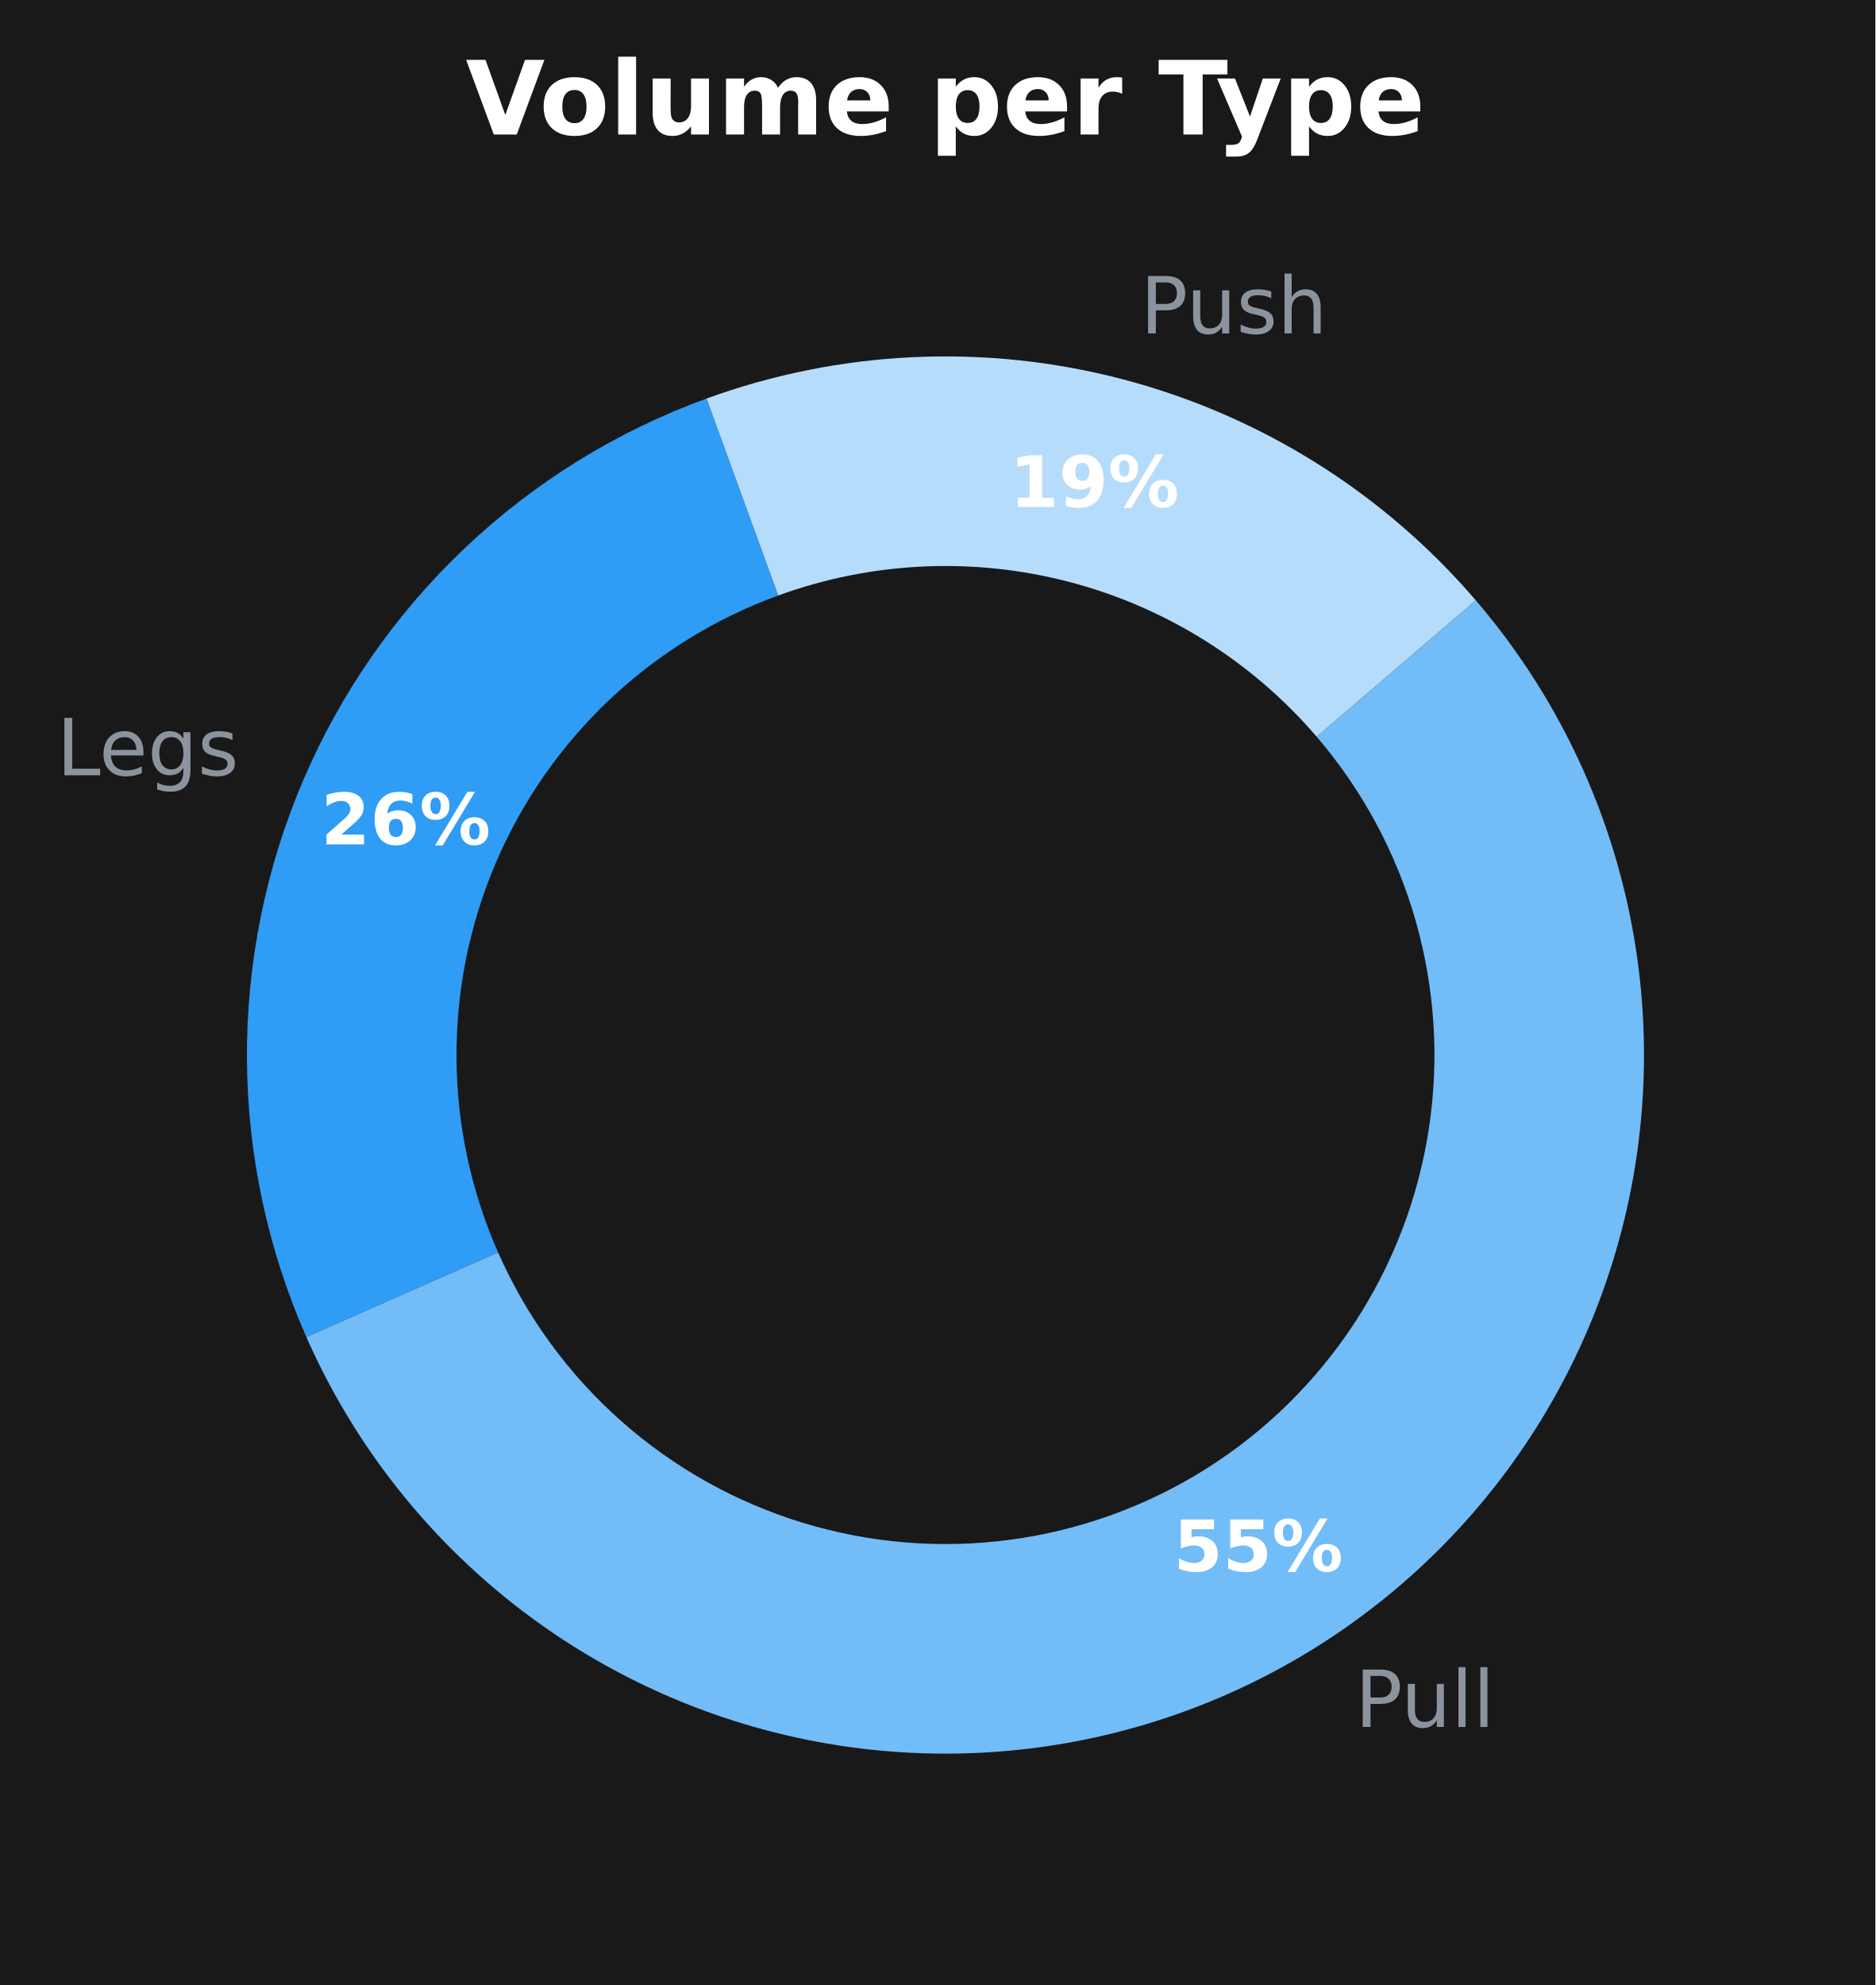
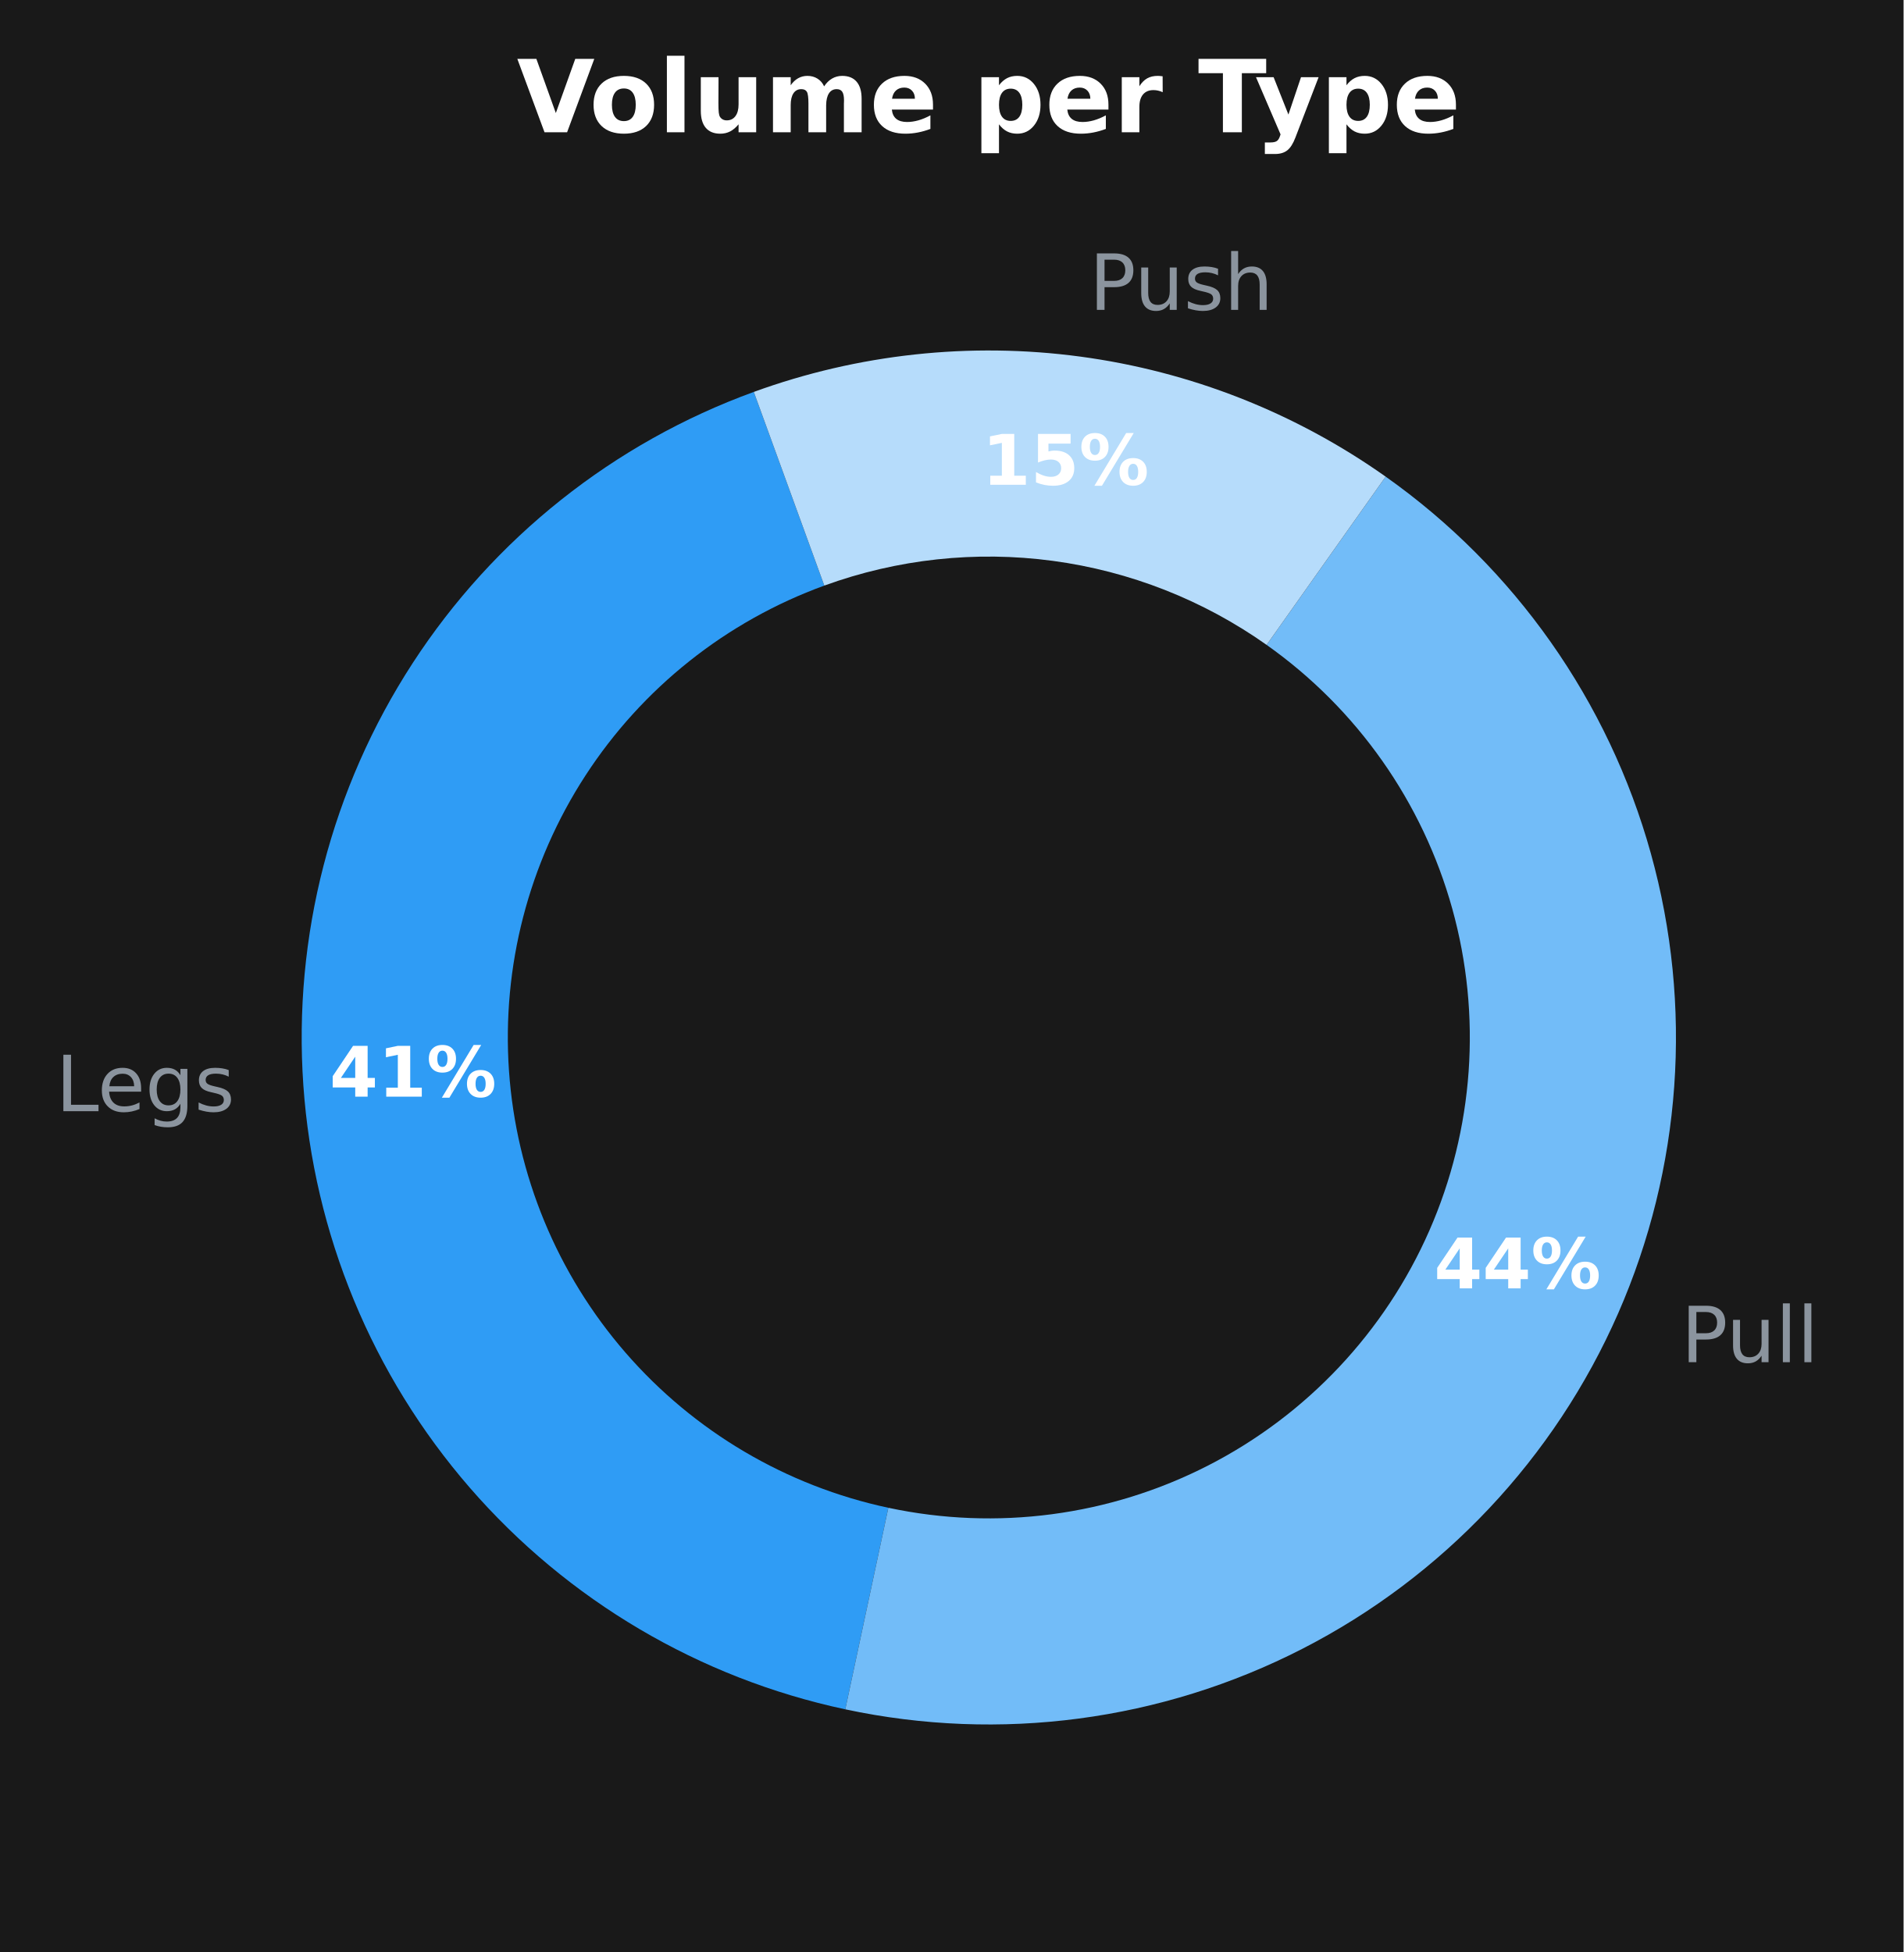
- <svg xmlns="http://www.w3.org/2000/svg" xmlns:xlink="http://www.w3.org/1999/xlink" width="238.141pt" height="252.038pt" viewBox="0 0 238.141 252.038" version="1.1">
+ <svg xmlns="http://www.w3.org/2000/svg" xmlns:xlink="http://www.w3.org/1999/xlink" width="245.728pt" height="252.038pt" viewBox="0 0 245.728 252.038" version="1.1">
  <defs>
    <style type="text/css">*{stroke-linejoin: round; stroke-linecap: butt}</style>
  </defs>
  <g id="figure_1">
    <g id="patch_1">
-       <path d="M 0 252.038  L 238.141 252.038  L 238.141 0  L 0 0  z " style="fill: #191919" />
+       <path d="M 0 252.038  L 245.728 252.038  L 245.728 0  L 0 0  z " style="fill: #191919" />
    </g>
    <g id="axes_1">
      <g id="patch_2">
-         <path d="M 89.722 50.603  C 78.31 54.757 67.872 61.21 59.055 69.563  C 50.239 77.915 43.231 87.989 38.467 99.16  C 33.703 110.331 31.283 122.362 31.358 134.506  C 31.433 146.65 34.002 158.65 38.903 169.762  L 63.251 159.02  C 59.819 151.243 58.022 142.842 57.969 134.342  C 57.916 125.841 59.61 117.419 62.945 109.599  C 66.28 101.78 71.186 94.728 77.357 88.881  C 83.528 83.035 90.835 78.517 98.824 75.61  z " style="fill: #2f9cf5" />
+         <path d="M 97.309 50.603  C 79.219 57.188 63.755 69.485 53.267 85.628  C 42.778 101.77 37.824 120.897 39.157 140.101  C 40.49 159.306 48.04 177.564 60.658 192.103  C 73.277 206.641 90.292 216.684 109.118 220.705  L 114.677 194.681  C 101.499 191.866 89.588 184.836 80.755 174.659  C 71.922 164.482 66.637 151.701 65.704 138.258  C 64.771 124.815 68.239 111.426 75.581 100.127  C 82.923 88.827 93.748 80.219 106.411 75.61  z " style="fill: #2f9cf5" />
      </g>
      <g id="patch_3">
-         <path d="M 38.903 169.762  C 44.047 181.421 51.644 191.837 61.175 200.297  C 70.706 208.757 81.949 215.065 94.137 218.789  C 106.324 222.514 119.173 223.568 131.805 221.881  C 144.436 220.194 156.558 215.804 167.341 209.011  C 178.123 202.219 187.317 193.181 194.293 182.516  C 201.27 171.851 205.866 159.807 207.77 147.206  C 209.673 134.605 208.839 121.74 205.323 109.49  C 201.808 97.241 195.694 85.891 187.398 76.217  L 167.197 93.539  C 173.004 100.311 177.284 108.256 179.745 116.831  C 182.205 125.405 182.789 134.411 181.457 143.231  C 180.125 152.052 176.907 160.483 172.023 167.949  C 167.14 175.414 160.705 181.74 153.157 186.495  C 145.609 191.25 137.124 194.323 128.281 195.504  C 119.439 196.685 110.445 195.947 101.914 193.34  C 93.382 190.733 85.512 186.317 78.841 180.395  C 72.169 174.473 66.851 167.182 63.251 159.02  z " style="fill: #72bcf8" />
+         <path d="M 109.118 220.705  C 129.09 224.971 149.935 222.212 168.109 212.897  C 186.283 203.581 200.694 188.27 208.892 169.565  C 217.089 150.86 218.581 129.887 213.114 110.21  C 207.646 90.533 195.548 73.336 178.876 61.542  L 163.507 83.267  C 175.178 91.522 183.647 103.561 187.474 117.334  C 191.301 131.108 190.257 145.79 184.518 158.883  C 178.78 171.976 168.692 182.694 155.971 189.215  C 143.249 195.736 128.657 197.667 114.677 194.681  z " style="fill: #72bcf8" />
      </g>
      <g id="patch_4">
-         <path d="M 187.398 76.217  C 175.656 62.523 160.01 52.731 142.56 48.155  C 125.111 43.579 106.674 44.434 89.722 50.603  L 98.824 75.61  C 110.69 71.291 123.596 70.693 135.811 73.896  C 148.025 77.099 158.977 83.953 167.197 93.539  z " style="fill: #b6dcfb" />
+         <path d="M 178.876 61.542  C 167.176 53.265 153.642 47.946 139.438 46.041  C 125.233 44.136 110.777 45.702 97.309 50.603  L 106.411 75.61  C 115.838 72.179 125.958 71.083 135.901 72.416  C 145.844 73.749 155.317 77.473 163.507 83.267  z " style="fill: #b6dcfb" />
      </g>
      <g id="matplotlib.axis_1" />
      <g id="matplotlib.axis_2" />
      <g id="text_1">
-         <g style="fill: #8b949e" transform="translate(7.2 98.43942) scale(0.1 -0.1)">
+         <g style="fill: #8b949e" transform="translate(7.2 143.4749) scale(0.1 -0.1)">
          <defs>
            <path id="DejaVuSans-4c" d="M 628 4666  L 1259 4666  L 1259 531  L 3531 531  L 3531 0  L 628 0  L 628 4666  z " transform="scale(0.015625)" />
            <path id="DejaVuSans-65" d="M 3597 1894  L 3597 1613  L 953 1613  Q 991 1019 1311 708  Q 1631 397 2203 397  Q 2534 397 2845 478  Q 3156 559 3463 722  L 3463 178  Q 3153 47 2828 -22  Q 2503 -91 2169 -91  Q 1331 -91 842 396  Q 353 884 353 1716  Q 353 2575 817 3079  Q 1281 3584 2069 3584  Q 2775 3584 3186 3129  Q 3597 2675 3597 1894  z M 3022 2063  Q 3016 2534 2758 2815  Q 2500 3097 2075 3097  Q 1594 3097 1305 2825  Q 1016 2553 972 2059  L 3022 2063  z " transform="scale(0.015625)" />
            <path id="DejaVuSans-67" d="M 2906 1791  Q 2906 2416 2648 2759  Q 2391 3103 1925 3103  Q 1463 3103 1205 2759  Q 947 2416 947 1791  Q 947 1169 1205 825  Q 1463 481 1925 481  Q 2391 481 2648 825  Q 2906 1169 2906 1791  z M 3481 434  Q 3481 -459 3084 -895  Q 2688 -1331 1869 -1331  Q 1566 -1331 1297 -1286  Q 1028 -1241 775 -1147  L 775 -588  Q 1028 -725 1275 -790  Q 1522 -856 1778 -856  Q 2344 -856 2625 -561  Q 2906 -266 2906 331  L 2906 616  Q 2728 306 2450 153  Q 2172 0 1784 0  Q 1141 0 747 490  Q 353 981 353 1791  Q 353 2603 747 3093  Q 1141 3584 1784 3584  Q 2172 3584 2450 3431  Q 2728 3278 2906 2969  L 2906 3500  L 3481 3500  L 3481 434  z " transform="scale(0.015625)" />
            <path id="DejaVuSans-73" d="M 2834 3397  L 2834 2853  Q 2591 2978 2328 3040  Q 2066 3103 1784 3103  Q 1356 3103 1142 2972  Q 928 2841 928 2578  Q 928 2378 1081 2264  Q 1234 2150 1697 2047  L 1894 2003  Q 2506 1872 2764 1633  Q 3022 1394 3022 966  Q 3022 478 2636 193  Q 2250 -91 1575 -91  Q 1294 -91 989 -36  Q 684 19 347 128  L 347 722  Q 666 556 975 473  Q 1284 391 1588 391  Q 1994 391 2212 530  Q 2431 669 2431 922  Q 2431 1156 2273 1281  Q 2116 1406 1581 1522  L 1381 1569  Q 847 1681 609 1914  Q 372 2147 372 2553  Q 372 3047 722 3315  Q 1072 3584 1716 3584  Q 2034 3584 2315 3537  Q 2597 3491 2834 3397  z " transform="scale(0.015625)" />
          </defs>
          <use xlink:href="#DejaVuSans-4c" />
          <use xlink:href="#DejaVuSans-65" transform="translate(53.96289 0)" />
          <use xlink:href="#DejaVuSans-67" transform="translate(115.4863 0)" />
          <use xlink:href="#DejaVuSans-73" transform="translate(178.9629 0)" />
        </g>
      </g>
      <g id="text_2">
-         <g style="fill: #ffffff" transform="translate(40.75094 107.211) scale(0.09 -0.09)">
+         <g style="fill: #ffffff" transform="translate(42.54431 141.6017) scale(0.09 -0.09)">
          <defs>
-             <path id="DejaVuSans-Bold-32" d="M 1844 884  L 3897 884  L 3897 0  L 506 0  L 506 884  L 2209 2388  Q 2438 2594 2547 2791  Q 2656 2988 2656 3200  Q 2656 3528 2436 3728  Q 2216 3928 1850 3928  Q 1569 3928 1234 3808  Q 900 3688 519 3450  L 519 4475  Q 925 4609 1322 4679  Q 1719 4750 2100 4750  Q 2938 4750 3402 4381  Q 3866 4013 3866 3353  Q 3866 2972 3669 2642  Q 3472 2313 2841 1759  L 1844 884  z " transform="scale(0.015625)" />
-             <path id="DejaVuSans-Bold-36" d="M 2316 2303  Q 2000 2303 1842 2098  Q 1684 1894 1684 1484  Q 1684 1075 1842 870  Q 2000 666 2316 666  Q 2634 666 2792 870  Q 2950 1075 2950 1484  Q 2950 1894 2792 2098  Q 2634 2303 2316 2303  z M 3803 4544  L 3803 3681  Q 3506 3822 3243 3889  Q 2981 3956 2731 3956  Q 2194 3956 1894 3657  Q 1594 3359 1544 2772  Q 1750 2925 1990 3001  Q 2231 3078 2516 3078  Q 3231 3078 3670 2659  Q 4109 2241 4109 1563  Q 4109 813 3618 361  Q 3128 -91 2303 -91  Q 1394 -91 895 523  Q 397 1138 397 2266  Q 397 3422 980 4083  Q 1563 4744 2578 4744  Q 2900 4744 3203 4694  Q 3506 4644 3803 4544  z " transform="scale(0.015625)" />
+             <path id="DejaVuSans-Bold-34" d="M 2356 3675  L 1038 1722  L 2356 1722  L 2356 3675  z M 2156 4666  L 3494 4666  L 3494 1722  L 4159 1722  L 4159 850  L 3494 850  L 3494 0  L 2356 0  L 2356 850  L 288 850  L 288 1881  L 2156 4666  z " transform="scale(0.015625)" />
+             <path id="DejaVuSans-Bold-31" d="M 750 831  L 1813 831  L 1813 3847  L 722 3622  L 722 4441  L 1806 4666  L 2950 4666  L 2950 831  L 4013 831  L 4013 0  L 750 0  L 750 831  z " transform="scale(0.015625)" />
            <path id="DejaVuSans-Bold-25" d="M 4959 1925  Q 4738 1925 4616 1733  Q 4494 1541 4494 1184  Q 4494 825 4614 633  Q 4734 441 4959 441  Q 5184 441 5303 633  Q 5422 825 5422 1184  Q 5422 1541 5301 1733  Q 5181 1925 4959 1925  z M 4959 2450  Q 5541 2450 5875 2112  Q 6209 1775 6209 1184  Q 6209 594 5875 251  Q 5541 -91 4959 -91  Q 4378 -91 4042 251  Q 3706 594 3706 1184  Q 3706 1772 4042 2111  Q 4378 2450 4959 2450  z M 2094 -91  L 1403 -91  L 4319 4750  L 5013 4750  L 2094 -91  z M 1453 4750  Q 2034 4750 2367 4411  Q 2700 4072 2700 3481  Q 2700 2891 2367 2550  Q 2034 2209 1453 2209  Q 872 2209 539 2550  Q 206 2891 206 3481  Q 206 4072 539 4411  Q 872 4750 1453 4750  z M 1453 4225  Q 1228 4225 1106 4031  Q 984 3838 984 3481  Q 984 3122 1106 2926  Q 1228 2731 1453 2731  Q 1678 2731 1798 2926  Q 1919 3122 1919 3481  Q 1919 3838 1797 4031  Q 1675 4225 1453 4225  z " transform="scale(0.015625)" />
          </defs>
-           <use xlink:href="#DejaVuSans-Bold-32" />
-           <use xlink:href="#DejaVuSans-Bold-36" transform="translate(69.58008 0)" />
+           <use xlink:href="#DejaVuSans-Bold-34" />
+           <use xlink:href="#DejaVuSans-Bold-31" transform="translate(69.58008 0)" />
          <use xlink:href="#DejaVuSans-Bold-25" transform="translate(139.1602 0)" />
        </g>
      </g>
      <g id="text_3">
-         <g style="fill: #8b949e" transform="translate(172.0686 219.276) scale(0.1 -0.1)">
+         <g style="fill: #8b949e" transform="translate(217.016 175.8852) scale(0.1 -0.1)">
          <defs>
            <path id="DejaVuSans-50" d="M 1259 4147  L 1259 2394  L 2053 2394  Q 2494 2394 2734 2622  Q 2975 2850 2975 3272  Q 2975 3691 2734 3919  Q 2494 4147 2053 4147  L 1259 4147  z M 628 4666  L 2053 4666  Q 2838 4666 3239 4311  Q 3641 3956 3641 3272  Q 3641 2581 3239 2228  Q 2838 1875 2053 1875  L 1259 1875  L 1259 0  L 628 0  L 628 4666  z " transform="scale(0.015625)" />
            <path id="DejaVuSans-75" d="M 544 1381  L 544 3500  L 1119 3500  L 1119 1403  Q 1119 906 1312 657  Q 1506 409 1894 409  Q 2359 409 2629 706  Q 2900 1003 2900 1516  L 2900 3500  L 3475 3500  L 3475 0  L 2900 0  L 2900 538  Q 2691 219 2414 64  Q 2138 -91 1772 -91  Q 1169 -91 856 284  Q 544 659 544 1381  z M 1991 3584  L 1991 3584  z " transform="scale(0.015625)" />
            <path id="DejaVuSans-6c" d="M 603 4863  L 1178 4863  L 1178 0  L 603 0  L 603 4863  z " transform="scale(0.015625)" />
          </defs>
          <use xlink:href="#DejaVuSans-50" />
          <use xlink:href="#DejaVuSans-75" transform="translate(58.55273 0)" />
          <use xlink:href="#DejaVuSans-6c" transform="translate(121.9316 0)" />
          <use xlink:href="#DejaVuSans-6c" transform="translate(149.7148 0)" />
        </g>
      </g>
      <g id="text_4">
-         <g style="fill: #ffffff" transform="translate(149.0046 199.4862) scale(0.09 -0.09)">
-           <defs>
-             <path id="DejaVuSans-Bold-35" d="M 678 4666  L 3669 4666  L 3669 3781  L 1638 3781  L 1638 3059  Q 1775 3097 1914 3117  Q 2053 3138 2203 3138  Q 3056 3138 3531 2711  Q 4006 2284 4006 1522  Q 4006 766 3489 337  Q 2972 -91 2053 -91  Q 1656 -91 1267 -14  Q 878 63 494 219  L 494 1166  Q 875 947 1217 837  Q 1559 728 1863 728  Q 2300 728 2551 942  Q 2803 1156 2803 1522  Q 2803 1891 2551 2103  Q 2300 2316 1863 2316  Q 1603 2316 1309 2248  Q 1016 2181 678 2041  L 678 4666  z " transform="scale(0.015625)" />
-           </defs>
-           <use xlink:href="#DejaVuSans-Bold-35" />
-           <use xlink:href="#DejaVuSans-Bold-35" transform="translate(69.58008 0)" />
+         <g style="fill: #ffffff" transform="translate(185.1214 166.3514) scale(0.09 -0.09)">
+           <use xlink:href="#DejaVuSans-Bold-34" />
+           <use xlink:href="#DejaVuSans-Bold-34" transform="translate(69.58008 0)" />
          <use xlink:href="#DejaVuSans-Bold-25" transform="translate(139.1602 0)" />
        </g>
      </g>
      <g id="text_5">
-         <g style="fill: #8b949e" transform="translate(144.8105 42.33405) scale(0.1 -0.1)">
+         <g style="fill: #8b949e" transform="translate(140.6167 40.00863) scale(0.1 -0.1)">
          <defs>
            <path id="DejaVuSans-68" d="M 3513 2113  L 3513 0  L 2938 0  L 2938 2094  Q 2938 2591 2744 2837  Q 2550 3084 2163 3084  Q 1697 3084 1428 2787  Q 1159 2491 1159 1978  L 1159 0  L 581 0  L 581 4863  L 1159 4863  L 1159 2956  Q 1366 3272 1645 3428  Q 1925 3584 2291 3584  Q 2894 3584 3203 3211  Q 3513 2838 3513 2113  z " transform="scale(0.015625)" />
          </defs>
          <use xlink:href="#DejaVuSans-50" />
          <use xlink:href="#DejaVuSans-75" transform="translate(58.55273 0)" />
          <use xlink:href="#DejaVuSans-73" transform="translate(121.9316 0)" />
          <use xlink:href="#DejaVuSans-68" transform="translate(174.0312 0)" />
        </g>
      </g>
      <g id="text_6">
-         <g style="fill: #ffffff" transform="translate(128.1893 64.36689) scale(0.09 -0.09)">
+         <g style="fill: #ffffff" transform="translate(126.7802 62.59112) scale(0.09 -0.09)">
          <defs>
-             <path id="DejaVuSans-Bold-31" d="M 750 831  L 1813 831  L 1813 3847  L 722 3622  L 722 4441  L 1806 4666  L 2950 4666  L 2950 831  L 4013 831  L 4013 0  L 750 0  L 750 831  z " transform="scale(0.015625)" />
-             <path id="DejaVuSans-Bold-39" d="M 641 103  L 641 966  Q 928 831 1190 764  Q 1453 697 1709 697  Q 2247 697 2547 995  Q 2847 1294 2900 1881  Q 2688 1725 2447 1647  Q 2206 1569 1925 1569  Q 1209 1569 770 1986  Q 331 2403 331 3084  Q 331 3838 820 4291  Q 1309 4744 2131 4744  Q 3044 4744 3544 4128  Q 4044 3513 4044 2388  Q 4044 1231 3459 570  Q 2875 -91 1856 -91  Q 1528 -91 1228 -42  Q 928 6 641 103  z M 2125 2350  Q 2441 2350 2600 2554  Q 2759 2759 2759 3169  Q 2759 3575 2600 3781  Q 2441 3988 2125 3988  Q 1809 3988 1650 3781  Q 1491 3575 1491 3169  Q 1491 2759 1650 2554  Q 1809 2350 2125 2350  z " transform="scale(0.015625)" />
+             <path id="DejaVuSans-Bold-35" d="M 678 4666  L 3669 4666  L 3669 3781  L 1638 3781  L 1638 3059  Q 1775 3097 1914 3117  Q 2053 3138 2203 3138  Q 3056 3138 3531 2711  Q 4006 2284 4006 1522  Q 4006 766 3489 337  Q 2972 -91 2053 -91  Q 1656 -91 1267 -14  Q 878 63 494 219  L 494 1166  Q 875 947 1217 837  Q 1559 728 1863 728  Q 2300 728 2551 942  Q 2803 1156 2803 1522  Q 2803 1891 2551 2103  Q 2300 2316 1863 2316  Q 1603 2316 1309 2248  Q 1016 2181 678 2041  L 678 4666  z " transform="scale(0.015625)" />
          </defs>
          <use xlink:href="#DejaVuSans-Bold-31" />
-           <use xlink:href="#DejaVuSans-Bold-39" transform="translate(69.58008 0)" />
+           <use xlink:href="#DejaVuSans-Bold-35" transform="translate(69.58008 0)" />
          <use xlink:href="#DejaVuSans-Bold-25" transform="translate(139.1602 0)" />
        </g>
      </g>
      <g id="text_7">
-         <g style="fill: #ffffff" transform="translate(59.13123 17.07797) scale(0.13 -0.13)">
+         <g style="fill: #ffffff" transform="translate(66.71855 17.07797) scale(0.13 -0.13)">
          <defs>
            <path id="DejaVuSans-Bold-56" d="M 31 4666  L 1241 4666  L 2478 1222  L 3713 4666  L 4922 4666  L 3194 0  L 1759 0  L 31 4666  z " transform="scale(0.015625)" />
            <path id="DejaVuSans-Bold-6f" d="M 2203 2784  Q 1831 2784 1636 2517  Q 1441 2250 1441 1747  Q 1441 1244 1636 976  Q 1831 709 2203 709  Q 2569 709 2762 976  Q 2956 1244 2956 1747  Q 2956 2250 2762 2517  Q 2569 2784 2203 2784  z M 2203 3584  Q 3106 3584 3614 3096  Q 4122 2609 4122 1747  Q 4122 884 3614 396  Q 3106 -91 2203 -91  Q 1297 -91 786 396  Q 275 884 275 1747  Q 275 2609 786 3096  Q 1297 3584 2203 3584  z " transform="scale(0.015625)" />
            <path id="DejaVuSans-Bold-6c" d="M 538 4863  L 1656 4863  L 1656 0  L 538 0  L 538 4863  z " transform="scale(0.015625)" />
            <path id="DejaVuSans-Bold-75" d="M 500 1363  L 500 3500  L 1625 3500  L 1625 3150  Q 1625 2866 1622 2436  Q 1619 2006 1619 1863  Q 1619 1441 1641 1255  Q 1663 1069 1716 984  Q 1784 875 1895 815  Q 2006 756 2150 756  Q 2500 756 2700 1025  Q 2900 1294 2900 1772  L 2900 3500  L 4019 3500  L 4019 0  L 2900 0  L 2900 506  Q 2647 200 2364 54  Q 2081 -91 1741 -91  Q 1134 -91 817 281  Q 500 653 500 1363  z " transform="scale(0.015625)" />
            <path id="DejaVuSans-Bold-6d" d="M 3781 2919  Q 3994 3244 4286 3414  Q 4578 3584 4928 3584  Q 5531 3584 5847 3212  Q 6163 2841 6163 2131  L 6163 0  L 5038 0  L 5038 1825  Q 5041 1866 5042 1909  Q 5044 1953 5044 2034  Q 5044 2406 4934 2573  Q 4825 2741 4581 2741  Q 4263 2741 4089 2478  Q 3916 2216 3909 1719  L 3909 0  L 2784 0  L 2784 1825  Q 2784 2406 2684 2573  Q 2584 2741 2328 2741  Q 2006 2741 1831 2477  Q 1656 2213 1656 1722  L 1656 0  L 531 0  L 531 3500  L 1656 3500  L 1656 2988  Q 1863 3284 2130 3434  Q 2397 3584 2719 3584  Q 3081 3584 3359 3409  Q 3638 3234 3781 2919  z " transform="scale(0.015625)" />
            <path id="DejaVuSans-Bold-65" d="M 4031 1759  L 4031 1441  L 1416 1441  Q 1456 1047 1700 850  Q 1944 653 2381 653  Q 2734 653 3104 758  Q 3475 863 3866 1075  L 3866 213  Q 3469 63 3072 -14  Q 2675 -91 2278 -91  Q 1328 -91 801 392  Q 275 875 275 1747  Q 275 2603 792 3093  Q 1309 3584 2216 3584  Q 3041 3584 3536 3087  Q 4031 2591 4031 1759  z M 2881 2131  Q 2881 2450 2695 2645  Q 2509 2841 2209 2841  Q 1884 2841 1681 2658  Q 1478 2475 1428 2131  L 2881 2131  z " transform="scale(0.015625)" />
            <path id="DejaVuSans-Bold-20" transform="scale(0.015625)" />
            <path id="DejaVuSans-Bold-70" d="M 1656 506  L 1656 -1331  L 538 -1331  L 538 3500  L 1656 3500  L 1656 2988  Q 1888 3294 2169 3439  Q 2450 3584 2816 3584  Q 3463 3584 3878 3070  Q 4294 2556 4294 1747  Q 4294 938 3878 423  Q 3463 -91 2816 -91  Q 2450 -91 2169 54  Q 1888 200 1656 506  z M 2400 2772  Q 2041 2772 1848 2508  Q 1656 2244 1656 1747  Q 1656 1250 1848 986  Q 2041 722 2400 722  Q 2759 722 2948 984  Q 3138 1247 3138 1747  Q 3138 2247 2948 2509  Q 2759 2772 2400 2772  z " transform="scale(0.015625)" />
            <path id="DejaVuSans-Bold-72" d="M 3138 2547  Q 2991 2616 2845 2648  Q 2700 2681 2553 2681  Q 2122 2681 1889 2404  Q 1656 2128 1656 1613  L 1656 0  L 538 0  L 538 3500  L 1656 3500  L 1656 2925  Q 1872 3269 2151 3426  Q 2431 3584 2822 3584  Q 2878 3584 2943 3579  Q 3009 3575 3134 3559  L 3138 2547  z " transform="scale(0.015625)" />
            <path id="DejaVuSans-Bold-54" d="M 31 4666  L 4331 4666  L 4331 3756  L 2784 3756  L 2784 0  L 1581 0  L 1581 3756  L 31 3756  L 31 4666  z " transform="scale(0.015625)" />
            <path id="DejaVuSans-Bold-79" d="M 78 3500  L 1197 3500  L 2138 1125  L 2938 3500  L 4056 3500  L 2584 -331  Q 2363 -916 2067 -1148  Q 1772 -1381 1288 -1381  L 641 -1381  L 641 -647  L 991 -647  Q 1275 -647 1404 -556  Q 1534 -466 1606 -231  L 1638 -134  L 78 3500  z " transform="scale(0.015625)" />
          </defs>
          <use xlink:href="#DejaVuSans-Bold-56" />
          <use xlink:href="#DejaVuSans-Bold-6f" transform="translate(71.89258 0)" />
          <use xlink:href="#DejaVuSans-Bold-6c" transform="translate(140.5938 0)" />
          <use xlink:href="#DejaVuSans-Bold-75" transform="translate(174.8711 0)" />
          <use xlink:href="#DejaVuSans-Bold-6d" transform="translate(246.0625 0)" />
          <use xlink:href="#DejaVuSans-Bold-65" transform="translate(350.2617 0)" />
          <use xlink:href="#DejaVuSans-Bold-20" transform="translate(418.084 0)" />
          <use xlink:href="#DejaVuSans-Bold-70" transform="translate(452.8984 0)" />
          <use xlink:href="#DejaVuSans-Bold-65" transform="translate(524.4805 0)" />
          <use xlink:href="#DejaVuSans-Bold-72" transform="translate(592.3027 0)" />
          <use xlink:href="#DejaVuSans-Bold-20" transform="translate(641.6191 0)" />
          <use xlink:href="#DejaVuSans-Bold-54" transform="translate(676.4336 0)" />
          <use xlink:href="#DejaVuSans-Bold-79" transform="translate(732.7715 0)" />
          <use xlink:href="#DejaVuSans-Bold-70" transform="translate(797.957 0)" />
          <use xlink:href="#DejaVuSans-Bold-65" transform="translate(869.5391 0)" />
        </g>
      </g>
    </g>
  </g>
</svg>
